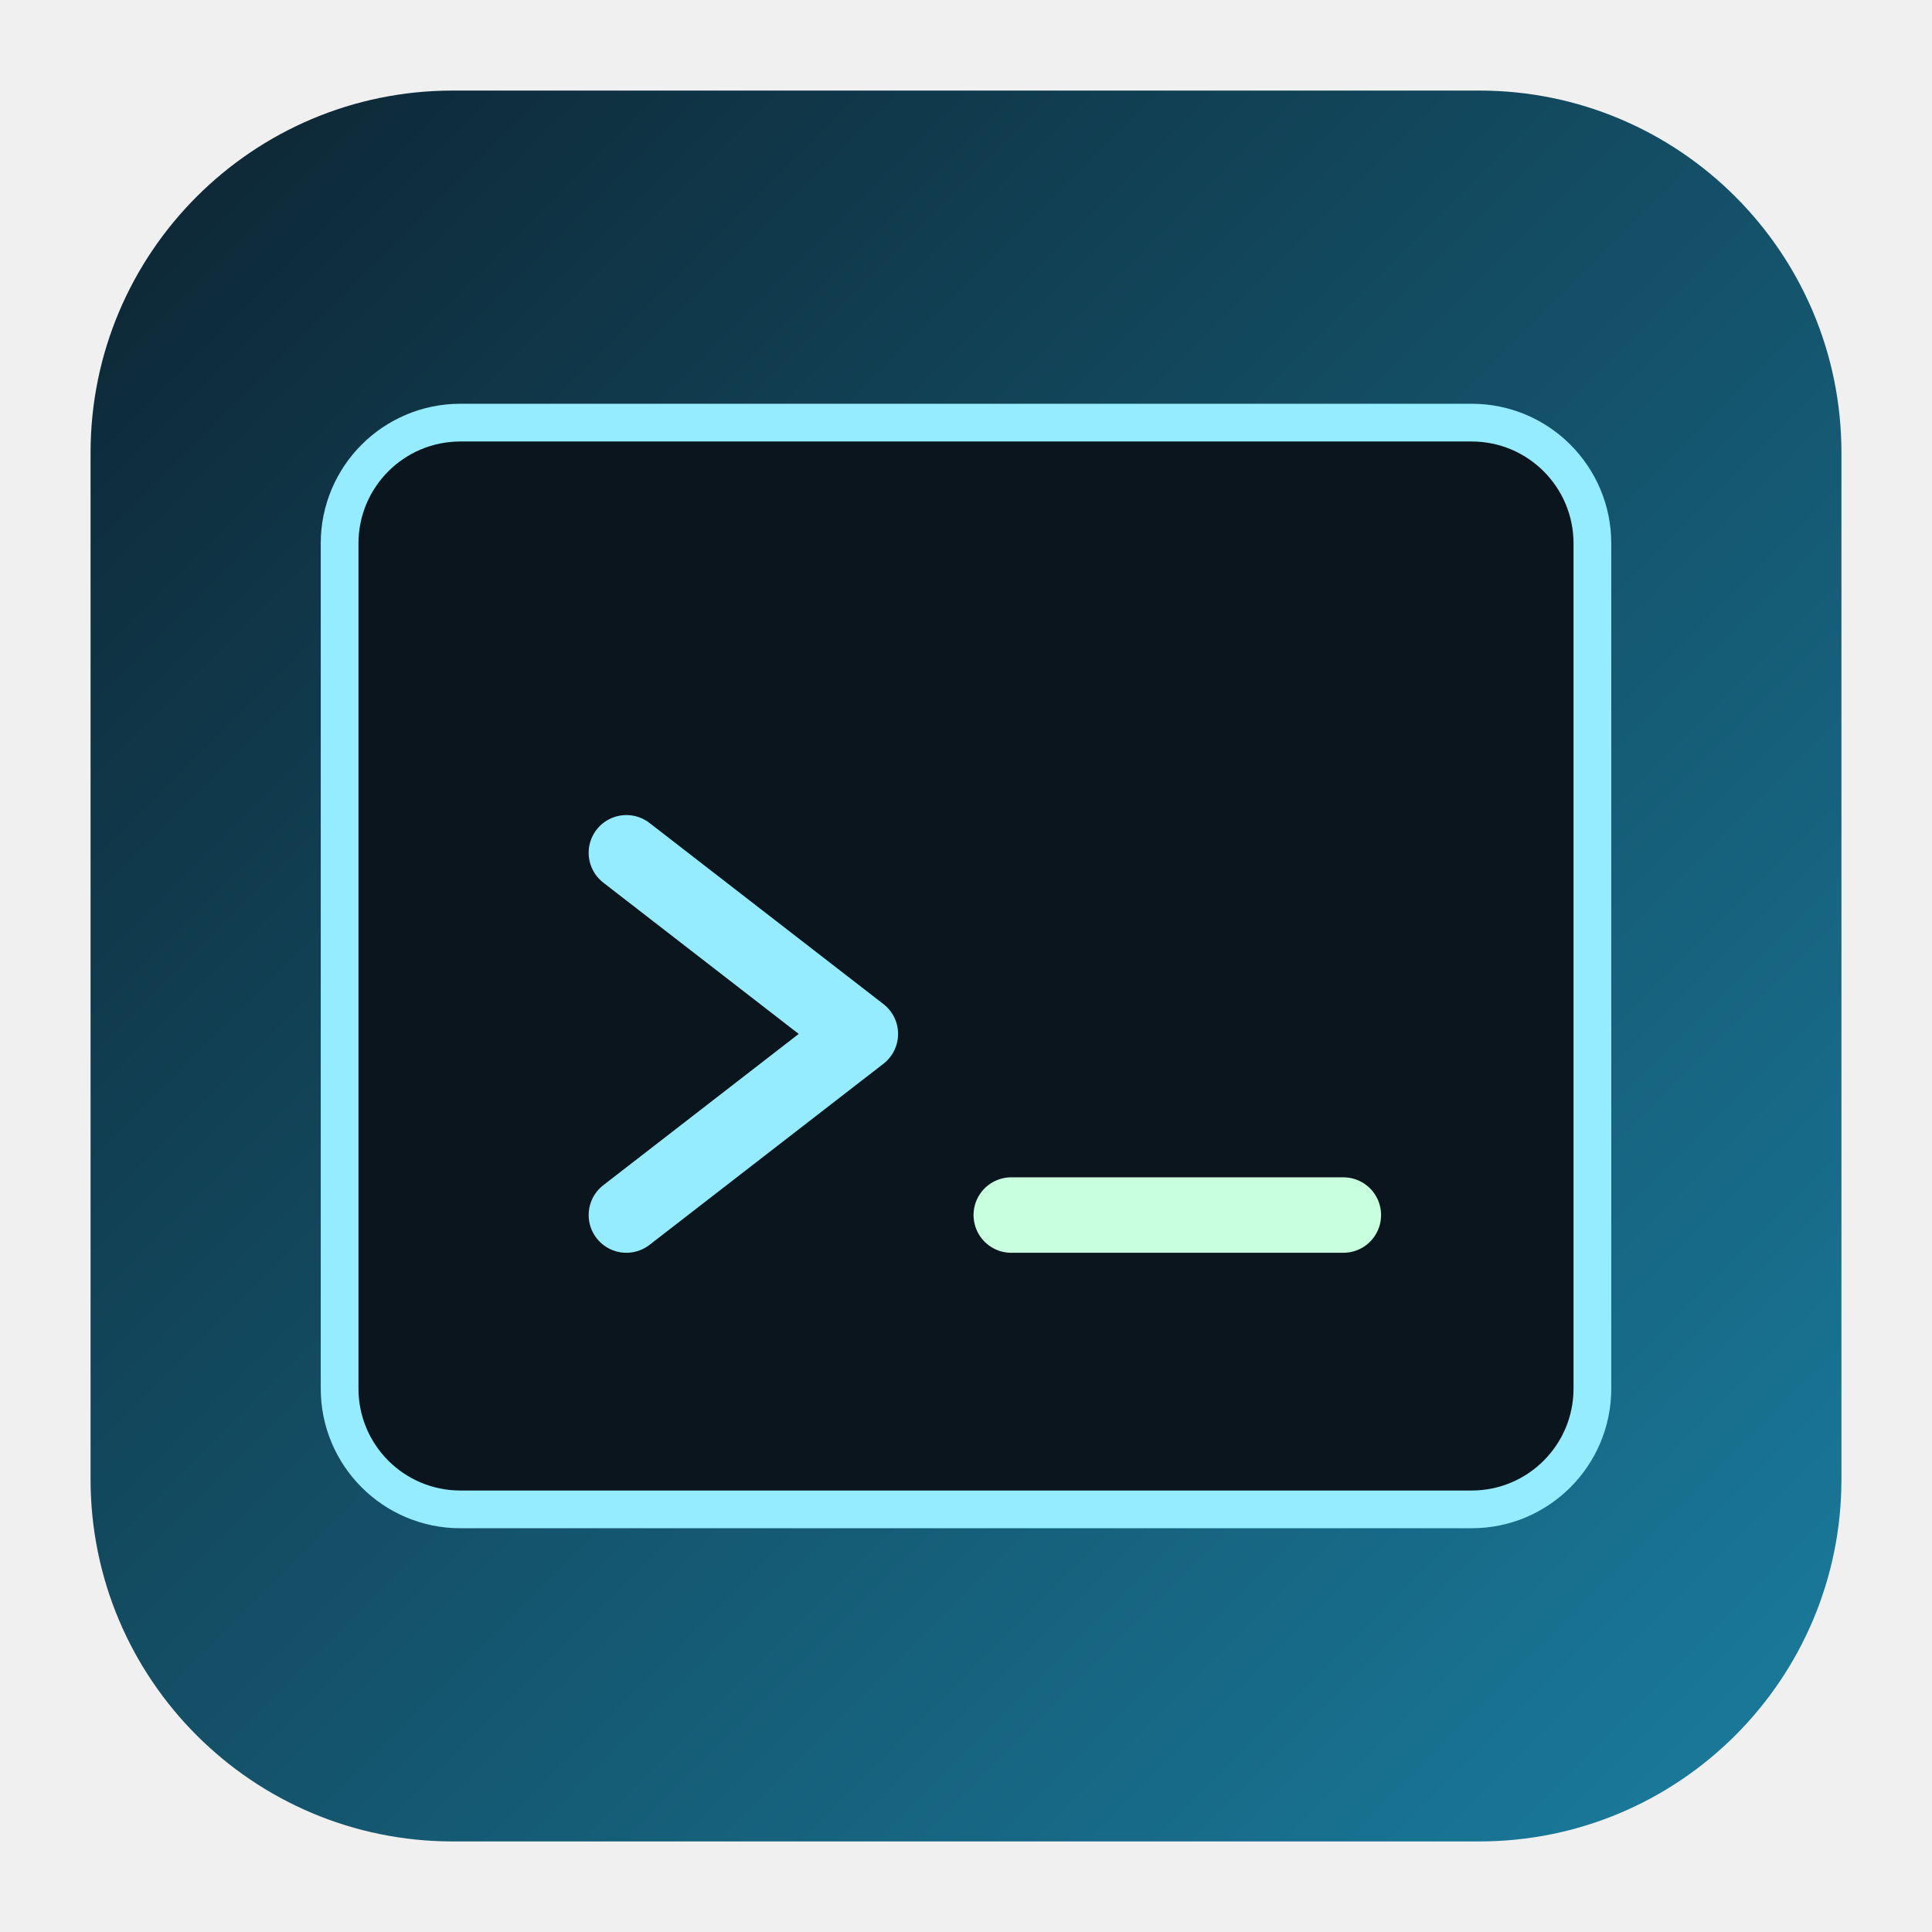
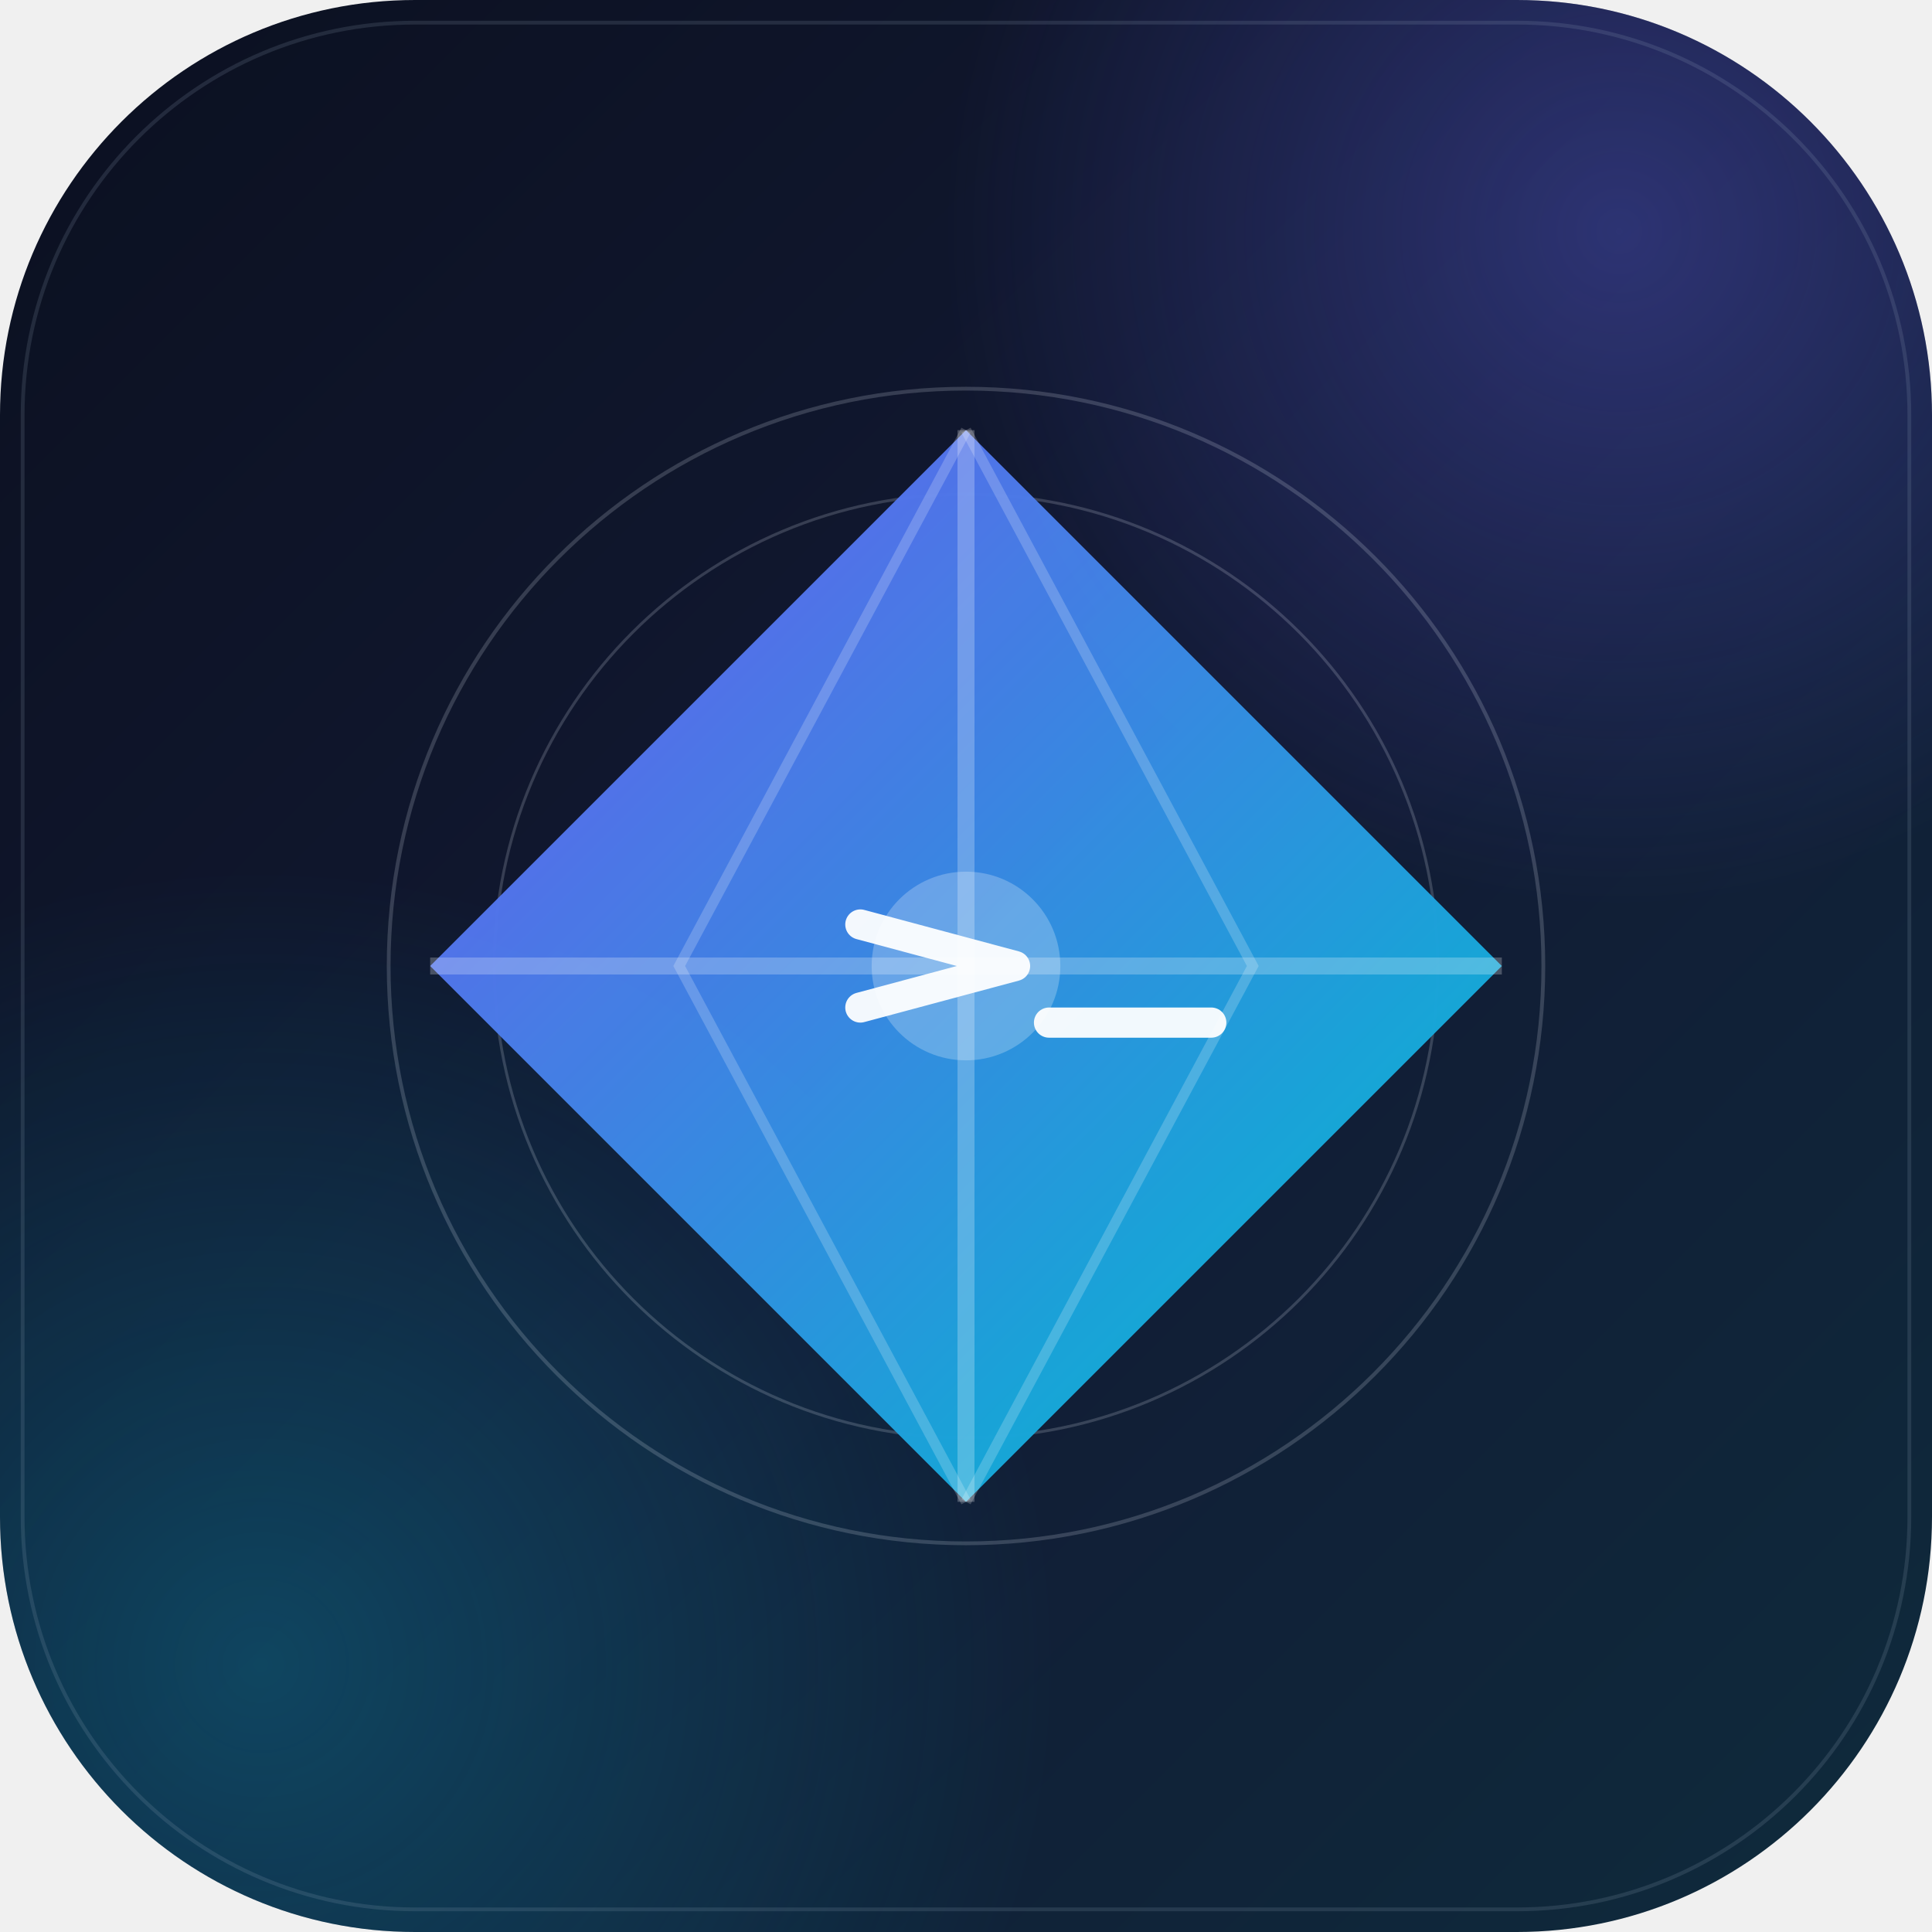
- <svg xmlns="http://www.w3.org/2000/svg" width="512" height="512" viewBox="0 0 512 512" role="img" aria-label="Clarity Agent CLI mark">
+ <svg xmlns="http://www.w3.org/2000/svg" width="1024" height="1024" viewBox="0 0 1024 1024" fill="none">
  <defs>
-     <linearGradient id="g" x1="0" y1="0" x2="1" y2="1">
-       <stop offset="0%" stop-color="#0d2431" />
-       <stop offset="100%" stop-color="#1a7d9f" />
+     <linearGradient id="bg" x1="0" y1="0" x2="1024" y2="1024" gradientUnits="userSpaceOnUse">
+       <stop offset="0" stop-color="#0B1020" />
+       <stop offset="0.52" stop-color="#121A34" />
+       <stop offset="1" stop-color="#0E2B3C" />
+     </linearGradient>
+     <radialGradient id="glowA" cx="0" cy="0" r="1" gradientUnits="userSpaceOnUse" gradientTransform="translate(860 120) rotate(132.8) scale(360)">
+       <stop stop-color="#6366F1" stop-opacity="0.34" />
+       <stop offset="1" stop-color="#6366F1" stop-opacity="0" />
+     </radialGradient>
+     <radialGradient id="glowB" cx="0" cy="0" r="1" gradientUnits="userSpaceOnUse" gradientTransform="translate(140 880) rotate(24.2) scale(420)">
+       <stop stop-color="#06B6D4" stop-opacity="0.28" />
+       <stop offset="1" stop-color="#06B6D4" stop-opacity="0" />
+     </radialGradient>
+     <linearGradient id="mark" x1="290" y1="290" x2="734" y2="734" gradientUnits="userSpaceOnUse">
+       <stop offset="0" stop-color="#6366F1" />
+       <stop offset="1" stop-color="#06B6D4" />
    </linearGradient>
  </defs>
-   <rect x="24" y="24" width="464" height="464" rx="96" fill="url(#g)" />
-   <rect x="90" y="112" width="332" height="288" rx="32" fill="#0b151d" stroke="#95ecff" stroke-width="10" />
-   <path d="M166 226l62 48-62 48" fill="none" stroke="#95ecff" stroke-width="20" stroke-linecap="round" stroke-linejoin="round" />
-   <path d="M268 322h88" fill="none" stroke="#c8ffde" stroke-width="20" stroke-linecap="round" />
+   <rect width="1024" height="1024" rx="220" fill="url(#bg)" />
+   <rect width="1024" height="1024" rx="220" fill="url(#glowA)" />
+   <rect width="1024" height="1024" rx="220" fill="url(#glowB)" />
+   <g opacity="0.18">
+     <circle cx="512" cy="512" r="306" stroke="#E7EEF7" stroke-width="2" />
+     <circle cx="512" cy="512" r="250" stroke="#E7EEF7" stroke-width="1.5" />
+   </g>
+   <g>
+     <path d="M512 228 L796 512 L512 796 L228 512 Z" fill="url(#mark)" opacity="0.98" />
+     <path d="M512 228 L512 796" stroke="white" stroke-width="9" opacity="0.24" />
+     <path d="M228 512 L796 512" stroke="white" stroke-width="9" opacity="0.24" />
+     <path d="M512 228 L664 512 L512 796" stroke="white" stroke-width="5.5" opacity="0.2" fill="none" />
+     <path d="M512 228 L360 512 L512 796" stroke="white" stroke-width="5.5" opacity="0.2" fill="none" />
+     <circle cx="512" cy="512" r="50" fill="white" opacity="0.24" />
+     <path d="M456 490 L538 512 L456 534" stroke="white" stroke-width="16" stroke-linecap="round" stroke-linejoin="round" fill="none" opacity="0.94" />
+     <path d="M556 542 L642 542" stroke="white" stroke-width="16" stroke-linecap="round" opacity="0.94" />
+   </g>
+   <rect x="12" y="12" width="1000" height="1000" rx="208" stroke="#9FB0C7" stroke-opacity="0.16" stroke-width="2" />
</svg>
